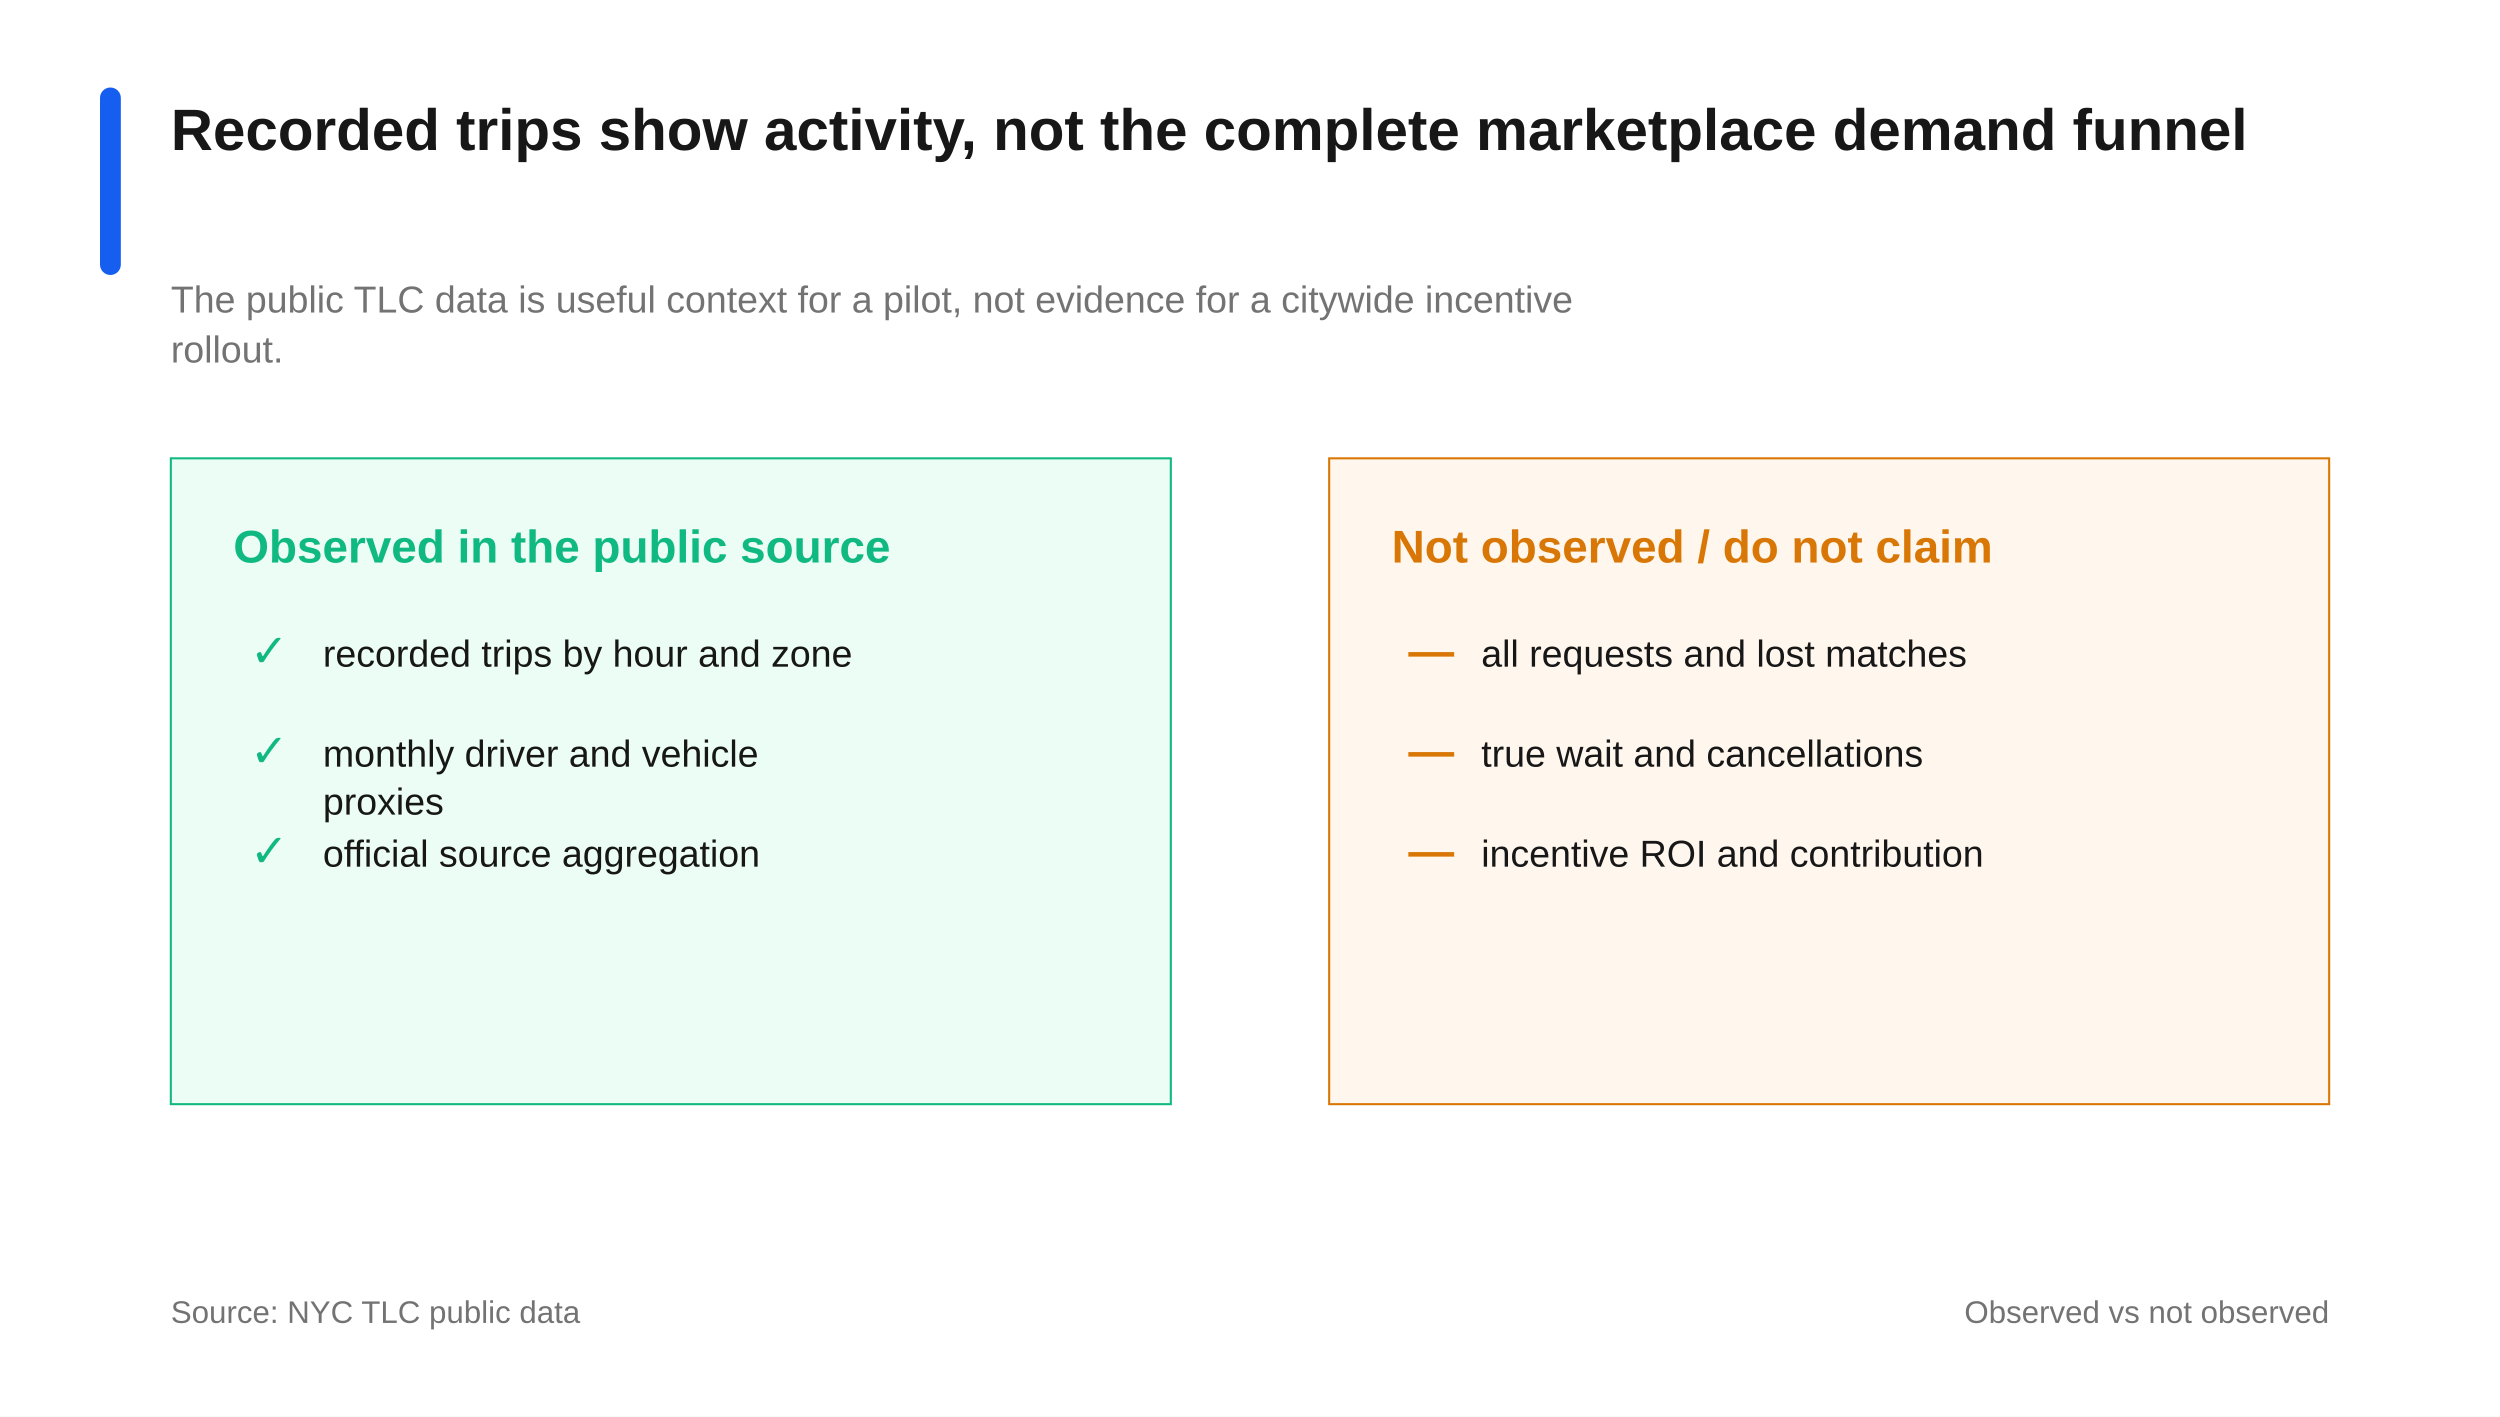
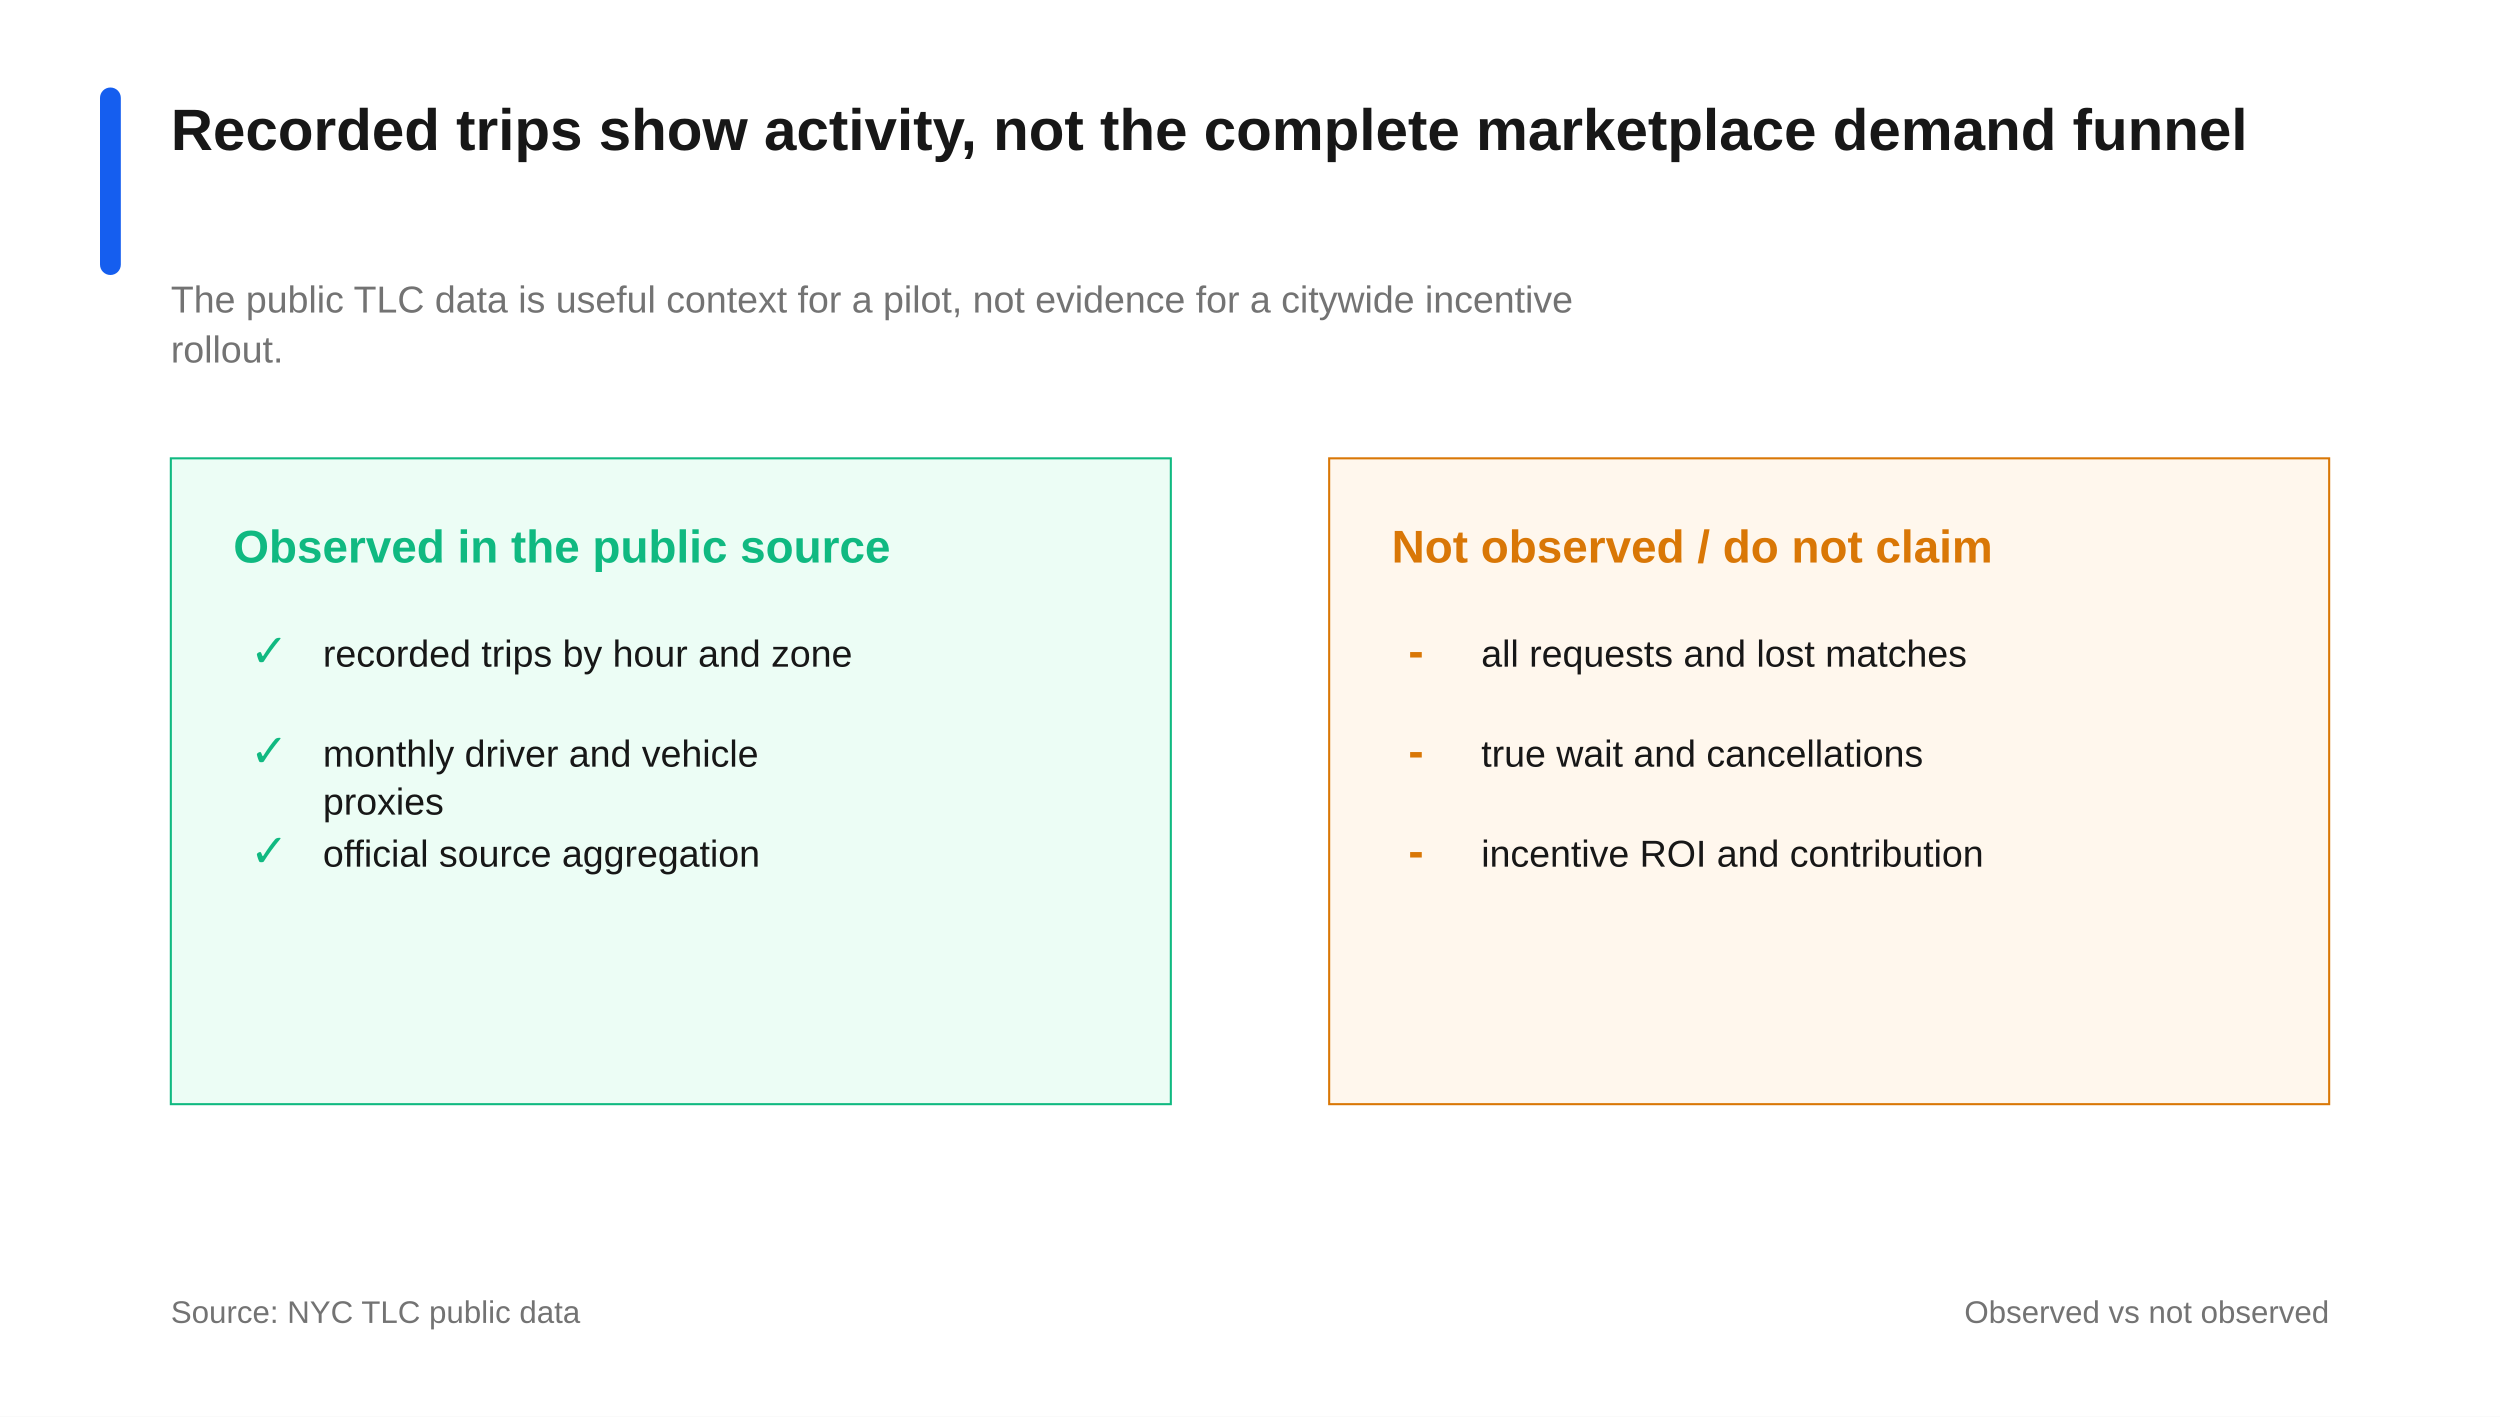
<svg xmlns="http://www.w3.org/2000/svg" width="1200" height="680" viewBox="0 0 1200 680" role="img" aria-labelledby="title desc">
  <rect width="1200" height="680" fill="#ffffff" />
  <rect x="48" y="42" width="10" height="90" rx="5" fill="#155eef" />
  <text x="82" y="72" fill="#171717" font-family="Arial, sans-serif" font-size="28px" font-weight="700" text-anchor="start">Recorded trips show activity, not the complete marketplace demand funnel</text>
  <text x="82" y="150" fill="#737373" font-family="Arial, sans-serif" font-size="18px" font-weight="400" text-anchor="start">The public TLC data is useful context for a pilot, not evidence for a citywide incentive</text>
  <text x="82" y="174" fill="#737373" font-family="Arial, sans-serif" font-size="18px" font-weight="400" text-anchor="start">rollout.</text>
  <rect x="82" y="220" width="480" height="310" fill="#ecfdf5" stroke="#10b981" />
  <rect x="638" y="220" width="480" height="310" fill="#fff7ed" stroke="#d97706" />
  <text x="112" y="270" fill="#10b981" font-family="Arial, sans-serif" font-size="22px" font-weight="700" text-anchor="start">Observed in the public source</text>
  <text x="668" y="270" fill="#d97706" font-family="Arial, sans-serif" font-size="22px" font-weight="700" text-anchor="start">Not observed / do not claim</text>
  <text x="120" y="320" fill="#10b981" font-family="Arial, sans-serif" font-size="22px" font-weight="700" text-anchor="start">✓</text>
  <text x="155" y="320" fill="#171717" font-family="Arial, sans-serif" font-size="18px" font-weight="400" text-anchor="start">recorded trips by hour and zone</text>
  <text x="120" y="368" fill="#10b981" font-family="Arial, sans-serif" font-size="22px" font-weight="700" text-anchor="start">✓</text>
  <text x="155" y="368" fill="#171717" font-family="Arial, sans-serif" font-size="18px" font-weight="400" text-anchor="start">monthly driver and vehicle</text>
  <text x="155" y="391" fill="#171717" font-family="Arial, sans-serif" font-size="18px" font-weight="400" text-anchor="start">proxies</text>
  <text x="120" y="416" fill="#10b981" font-family="Arial, sans-serif" font-size="22px" font-weight="700" text-anchor="start">✓</text>
  <text x="155" y="416" fill="#171717" font-family="Arial, sans-serif" font-size="18px" font-weight="400" text-anchor="start">official source aggregation</text>
-   <text x="676" y="320" fill="#d97706" font-family="Arial, sans-serif" font-size="22px" font-weight="700" text-anchor="start">—</text>
+   <text x="676" y="320" fill="#d97706" font-family="Arial, sans-serif" font-size="22px" font-weight="700" text-anchor="start">-</text>
  <text x="711" y="320" fill="#171717" font-family="Arial, sans-serif" font-size="18px" font-weight="400" text-anchor="start">all requests and lost matches</text>
-   <text x="676" y="368" fill="#d97706" font-family="Arial, sans-serif" font-size="22px" font-weight="700" text-anchor="start">—</text>
+   <text x="676" y="368" fill="#d97706" font-family="Arial, sans-serif" font-size="22px" font-weight="700" text-anchor="start">-</text>
  <text x="711" y="368" fill="#171717" font-family="Arial, sans-serif" font-size="18px" font-weight="400" text-anchor="start">true wait and cancellations</text>
-   <text x="676" y="416" fill="#d97706" font-family="Arial, sans-serif" font-size="22px" font-weight="700" text-anchor="start">—</text>
+   <text x="676" y="416" fill="#d97706" font-family="Arial, sans-serif" font-size="22px" font-weight="700" text-anchor="start">-</text>
  <text x="711" y="416" fill="#171717" font-family="Arial, sans-serif" font-size="18px" font-weight="400" text-anchor="start">incentive ROI and contribution</text>
  <text x="82" y="635" fill="#737373" font-family="Arial, sans-serif" font-size="15px" font-weight="400" text-anchor="start">Source: NYC TLC public data</text>
  <text x="1118" y="635" fill="#737373" font-family="Arial, sans-serif" font-size="15px" font-weight="400" text-anchor="end">Observed vs not observed</text>
</svg>
